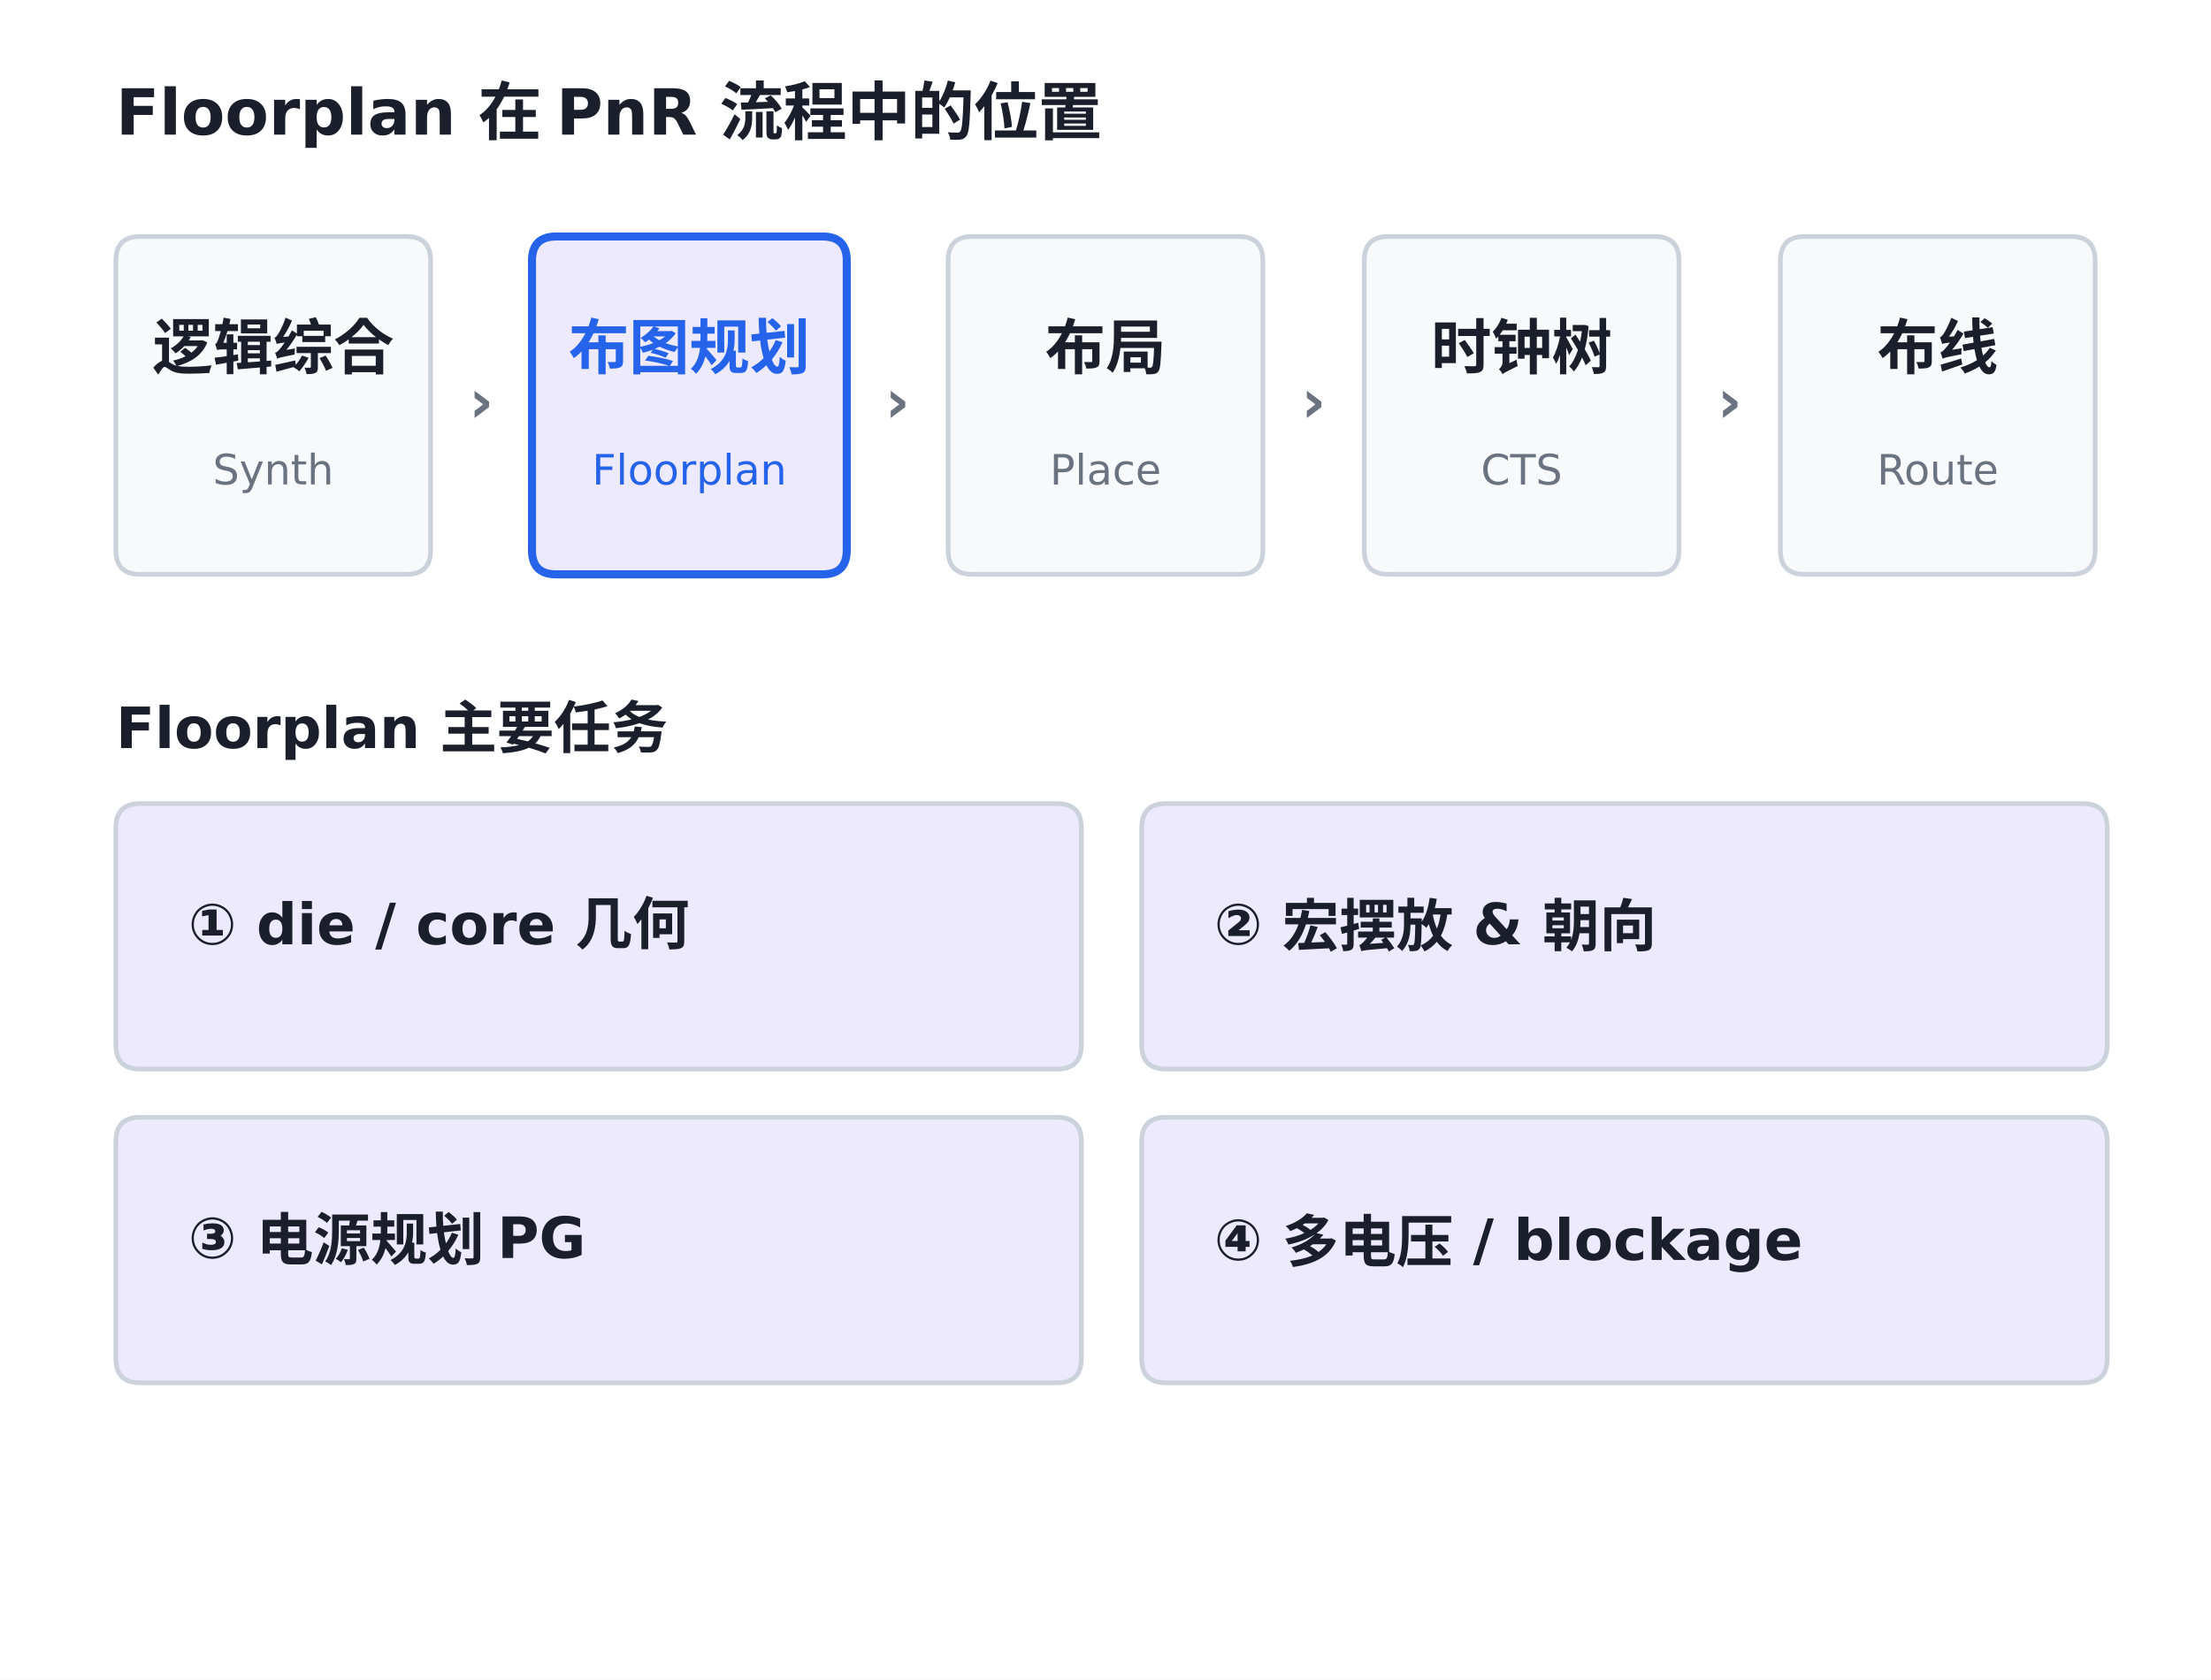
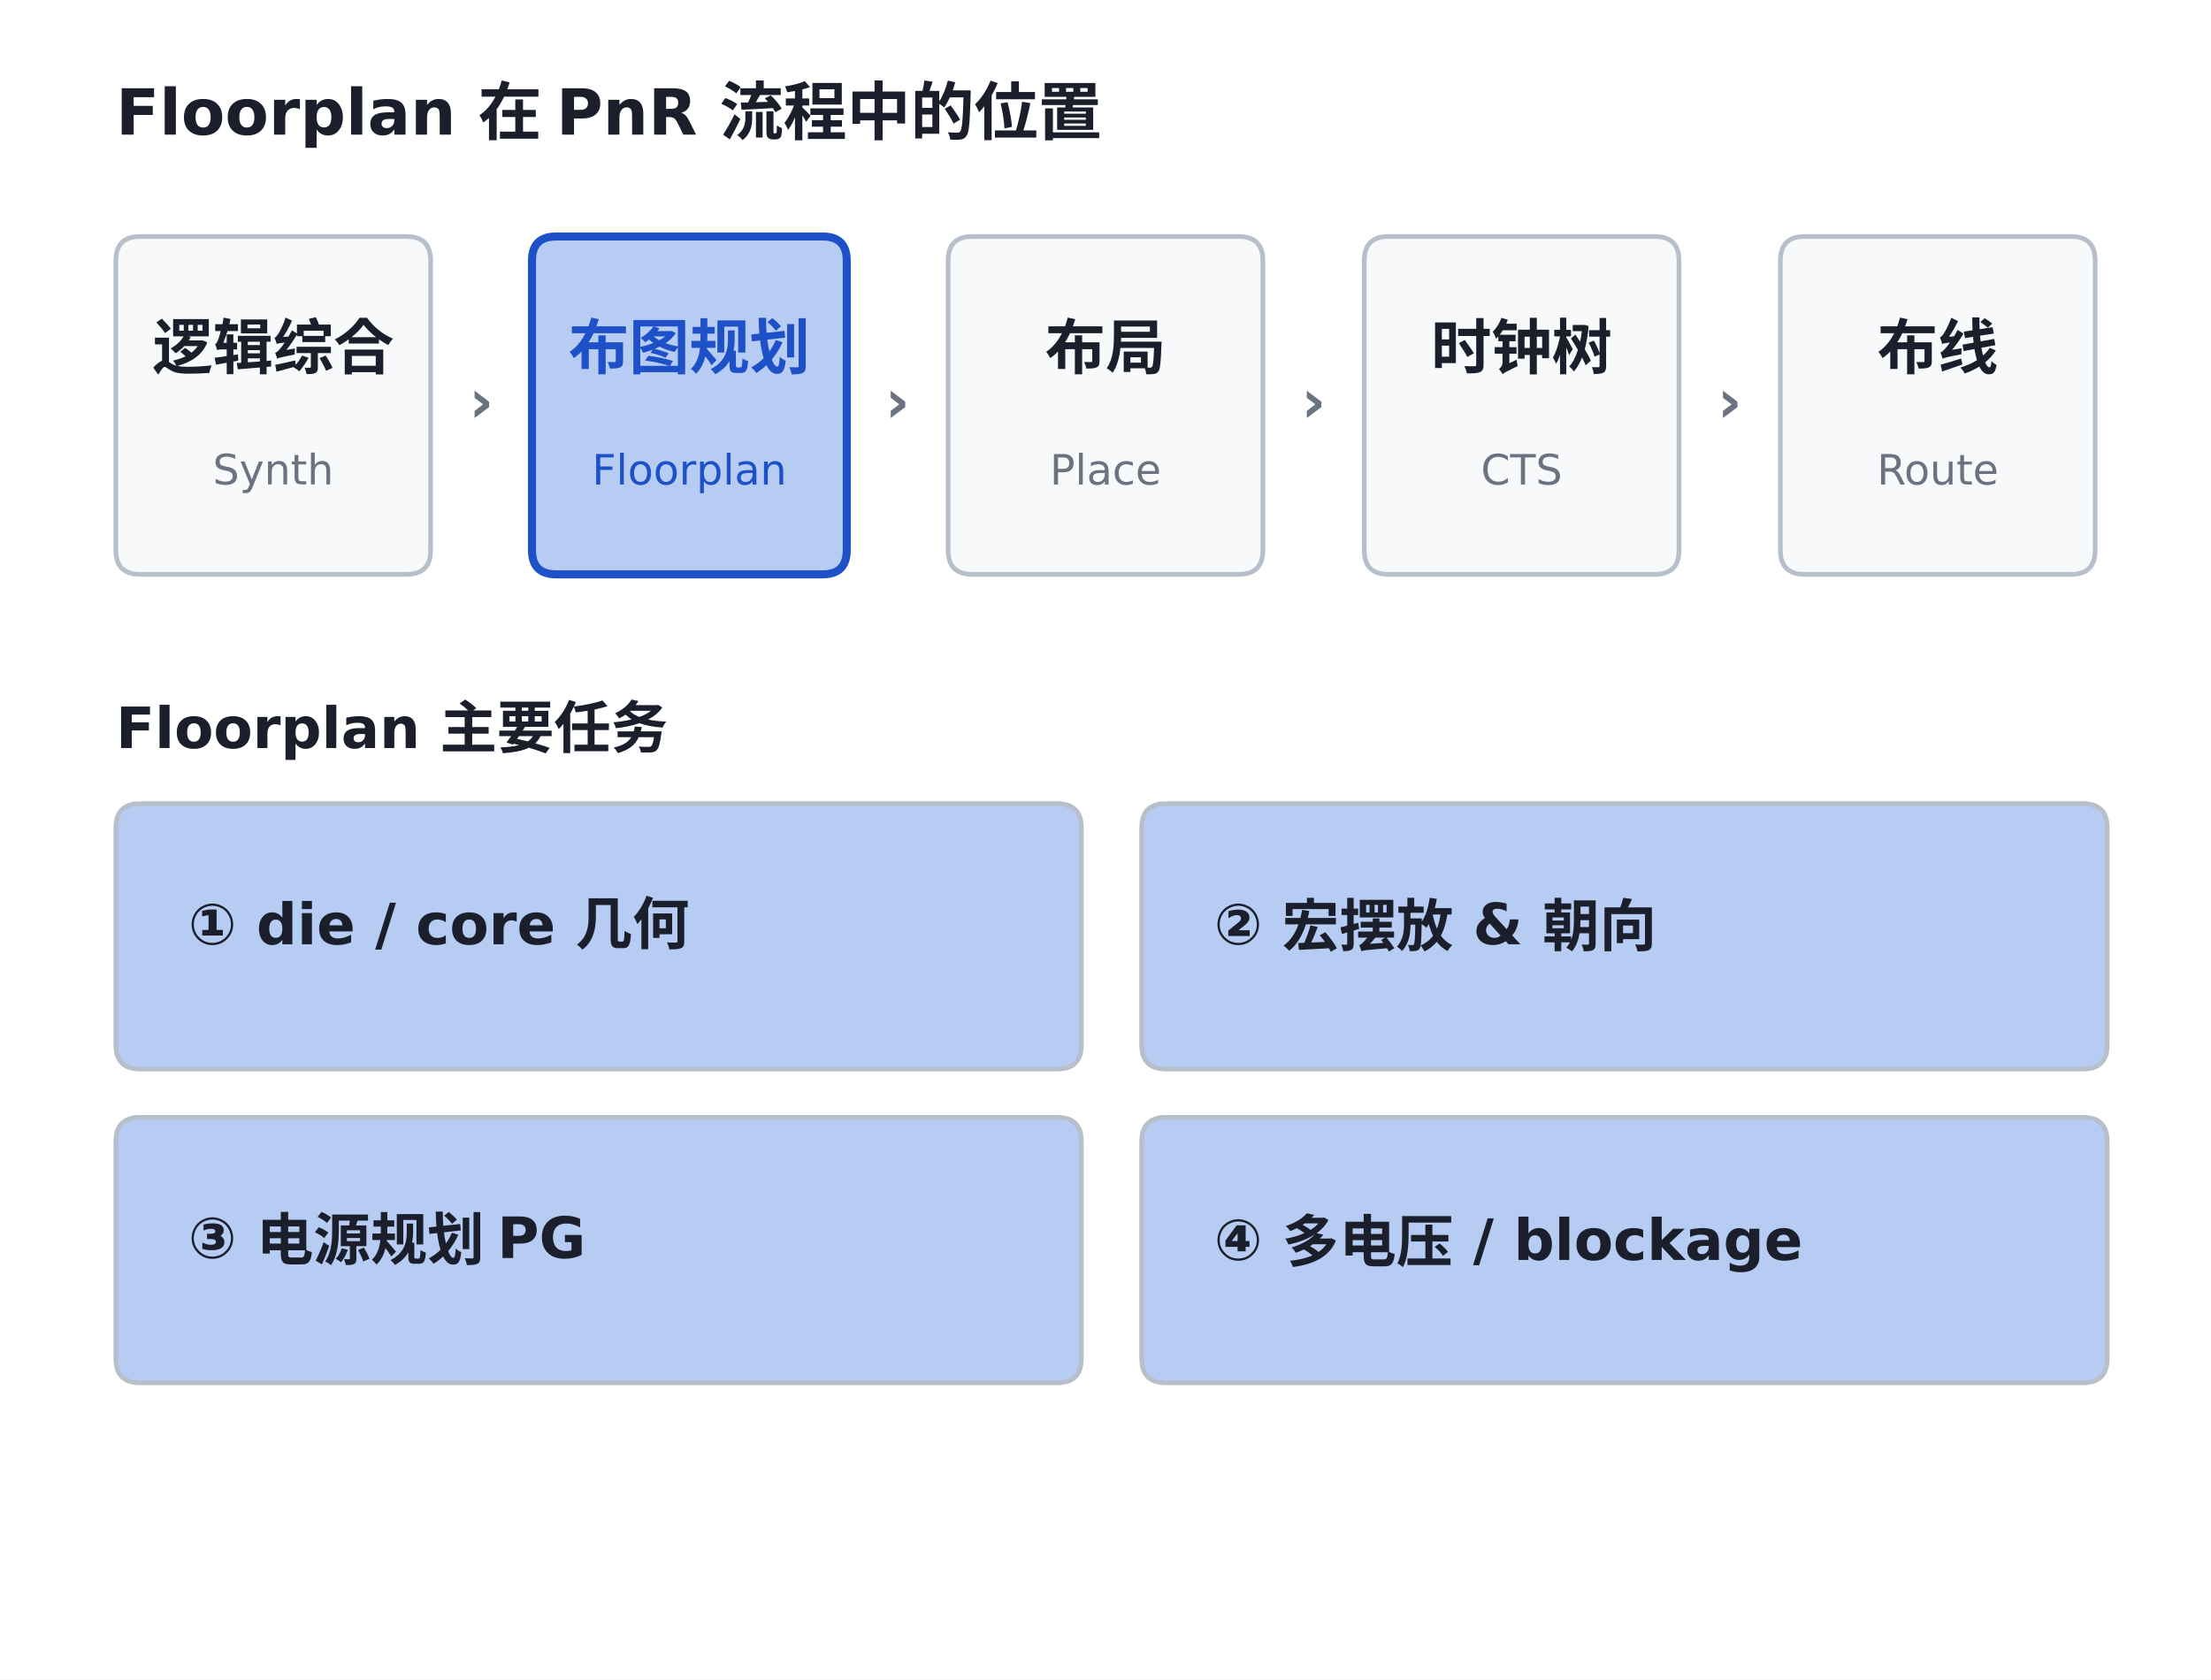
<svg xmlns="http://www.w3.org/2000/svg" width="659.52pt" height="501.12pt" viewBox="0 0 659.52 501.12" version="1.1">
  <defs>
    <style type="text/css">*{stroke-linejoin: round; stroke-linecap: butt}</style>
  </defs>
  <g id="figure_1">
    <g id="patch_1">
      <path d="M 0 501.12  L 659.52 501.12  L 659.52 0  L 0 0  z " style="fill: #ffffff" />
    </g>
    <g id="axes_1">
      <g id="patch_2">
-         <path d="M 5.76 495.36  L 653.76 495.36  L 653.76 5.76  L 5.76 5.76  z " clip-path="url(#p374c13b3a8)" style="fill: #ffffff" />
+         <path d="M 5.76 495.36  L 653.76 495.36  L 653.76 5.76  L 5.76 5.76  z " clip-path="url(#p75f09c653e)" style="fill: #ffffff" />
      </g>
      <g id="patch_3">
-         <path d="M 41.76 171.36  L 121.248 171.36  Q 128.448 171.36 128.448 164.16  L 128.448 77.76  Q 128.448 70.56 121.248 70.56  L 41.76 70.56  Q 34.56 70.56 34.56 77.76  L 34.56 164.16  Q 34.56 171.36 41.76 171.36  z " clip-path="url(#p374c13b3a8)" style="fill: #f8f9fb; stroke: #cbd2dc; stroke-width: 1.4; stroke-linejoin: miter" />
+         <path d="M 41.76 171.36  L 121.248 171.36  Q 128.448 171.36 128.448 164.16  L 128.448 77.76  Q 128.448 70.56 121.248 70.56  L 41.76 70.56  Q 34.56 70.56 34.56 77.76  L 34.56 164.16  Q 34.56 171.36 41.76 171.36  z " clip-path="url(#p75f09c653e)" style="fill: #f8f9fb; stroke: #b7bfcb; stroke-width: 1.4; stroke-linejoin: miter" />
      </g>
      <g id="patch_4">
-         <path d="M 165.888 171.36  L 245.376 171.36  Q 252.576 171.36 252.576 164.16  L 252.576 77.76  Q 252.576 70.56 245.376 70.56  L 165.888 70.56  Q 158.688 70.56 158.688 77.76  L 158.688 164.16  Q 158.688 171.36 165.888 171.36  z " clip-path="url(#p374c13b3a8)" style="fill: #ede9fe; stroke: #2563eb; stroke-width: 2.4; stroke-linejoin: miter" />
+         <path d="M 165.888 171.36  L 245.376 171.36  Q 252.576 171.36 252.576 164.16  L 252.576 77.76  Q 252.576 70.56 245.376 70.56  L 165.888 70.56  Q 158.688 70.56 158.688 77.76  L 158.688 164.16  Q 158.688 171.36 165.888 171.36  z " clip-path="url(#p75f09c653e)" style="fill: #b6ccf2; stroke: #1e50c8; stroke-width: 2.4; stroke-linejoin: miter" />
      </g>
      <g id="patch_5">
-         <path d="M 290.016 171.36  L 369.504 171.36  Q 376.704 171.36 376.704 164.16  L 376.704 77.76  Q 376.704 70.56 369.504 70.56  L 290.016 70.56  Q 282.816 70.56 282.816 77.76  L 282.816 164.16  Q 282.816 171.36 290.016 171.36  z " clip-path="url(#p374c13b3a8)" style="fill: #f8f9fb; stroke: #cbd2dc; stroke-width: 1.4; stroke-linejoin: miter" />
+         <path d="M 290.016 171.36  L 369.504 171.36  Q 376.704 171.36 376.704 164.16  L 376.704 77.76  Q 376.704 70.56 369.504 70.56  L 290.016 70.56  Q 282.816 70.56 282.816 77.76  L 282.816 164.16  Q 282.816 171.36 290.016 171.36  z " clip-path="url(#p75f09c653e)" style="fill: #f8f9fb; stroke: #b7bfcb; stroke-width: 1.4; stroke-linejoin: miter" />
      </g>
      <g id="patch_6">
-         <path d="M 414.144 171.36  L 493.632 171.36  Q 500.832 171.36 500.832 164.16  L 500.832 77.76  Q 500.832 70.56 493.632 70.56  L 414.144 70.56  Q 406.944 70.56 406.944 77.76  L 406.944 164.16  Q 406.944 171.36 414.144 171.36  z " clip-path="url(#p374c13b3a8)" style="fill: #f8f9fb; stroke: #cbd2dc; stroke-width: 1.4; stroke-linejoin: miter" />
+         <path d="M 414.144 171.36  L 493.632 171.36  Q 500.832 171.36 500.832 164.16  L 500.832 77.76  Q 500.832 70.56 493.632 70.56  L 414.144 70.56  Q 406.944 70.56 406.944 77.76  L 406.944 164.16  Q 406.944 171.36 414.144 171.36  z " clip-path="url(#p75f09c653e)" style="fill: #f8f9fb; stroke: #b7bfcb; stroke-width: 1.4; stroke-linejoin: miter" />
      </g>
      <g id="patch_7">
-         <path d="M 538.272 171.36  L 617.76 171.36  Q 624.96 171.36 624.96 164.16  L 624.96 77.76  Q 624.96 70.56 617.76 70.56  L 538.272 70.56  Q 531.072 70.56 531.072 77.76  L 531.072 164.16  Q 531.072 171.36 538.272 171.36  z " clip-path="url(#p374c13b3a8)" style="fill: #f8f9fb; stroke: #cbd2dc; stroke-width: 1.4; stroke-linejoin: miter" />
+         <path d="M 538.272 171.36  L 617.76 171.36  Q 624.96 171.36 624.96 164.16  L 624.96 77.76  Q 624.96 70.56 617.76 70.56  L 538.272 70.56  Q 531.072 70.56 531.072 77.76  L 531.072 164.16  Q 531.072 171.36 538.272 171.36  z " clip-path="url(#p75f09c653e)" style="fill: #f8f9fb; stroke: #b7bfcb; stroke-width: 1.4; stroke-linejoin: miter" />
      </g>
      <g id="patch_8">
-         <path d="M 41.76 318.96  L 315.36 318.96  Q 322.56 318.96 322.56 311.76  L 322.56 246.96  Q 322.56 239.76 315.36 239.76  L 41.76 239.76  Q 34.56 239.76 34.56 246.96  L 34.56 311.76  Q 34.56 318.96 41.76 318.96  z " clip-path="url(#p374c13b3a8)" style="fill: #ede9fe; stroke: #cbd2dc; stroke-width: 1.4; stroke-linejoin: miter" />
+         <path d="M 41.76 318.96  L 315.36 318.96  Q 322.56 318.96 322.56 311.76  L 322.56 246.96  Q 322.56 239.76 315.36 239.76  L 41.76 239.76  Q 34.56 239.76 34.56 246.96  L 34.56 311.76  Q 34.56 318.96 41.76 318.96  z " clip-path="url(#p75f09c653e)" style="fill: #b6ccf2; stroke: #b7bfcb; stroke-width: 1.4; stroke-linejoin: miter" />
      </g>
      <g id="patch_9">
-         <path d="M 347.76 318.96  L 621.36 318.96  Q 628.56 318.96 628.56 311.76  L 628.56 246.96  Q 628.56 239.76 621.36 239.76  L 347.76 239.76  Q 340.56 239.76 340.56 246.96  L 340.56 311.76  Q 340.56 318.96 347.76 318.96  z " clip-path="url(#p374c13b3a8)" style="fill: #ede9fe; stroke: #cbd2dc; stroke-width: 1.4; stroke-linejoin: miter" />
+         <path d="M 347.76 318.96  L 621.36 318.96  Q 628.56 318.96 628.56 311.76  L 628.56 246.96  Q 628.56 239.76 621.36 239.76  L 347.76 239.76  Q 340.56 239.76 340.56 246.96  L 340.56 311.76  Q 340.56 318.96 347.76 318.96  z " clip-path="url(#p75f09c653e)" style="fill: #b6ccf2; stroke: #b7bfcb; stroke-width: 1.4; stroke-linejoin: miter" />
      </g>
      <g id="patch_10">
-         <path d="M 41.76 412.56  L 315.36 412.56  Q 322.56 412.56 322.56 405.36  L 322.56 340.56  Q 322.56 333.36 315.36 333.36  L 41.76 333.36  Q 34.56 333.36 34.56 340.56  L 34.56 405.36  Q 34.56 412.56 41.76 412.56  z " clip-path="url(#p374c13b3a8)" style="fill: #ede9fe; stroke: #cbd2dc; stroke-width: 1.4; stroke-linejoin: miter" />
+         <path d="M 41.76 412.56  L 315.36 412.56  Q 322.56 412.56 322.56 405.36  L 322.56 340.56  Q 322.56 333.36 315.36 333.36  L 41.76 333.36  Q 34.56 333.36 34.56 340.56  L 34.56 405.36  Q 34.56 412.56 41.76 412.56  z " clip-path="url(#p75f09c653e)" style="fill: #b6ccf2; stroke: #b7bfcb; stroke-width: 1.4; stroke-linejoin: miter" />
      </g>
      <g id="patch_11">
-         <path d="M 347.76 412.56  L 621.36 412.56  Q 628.56 412.56 628.56 405.36  L 628.56 340.56  Q 628.56 333.36 621.36 333.36  L 347.76 333.36  Q 340.56 333.36 340.56 340.56  L 340.56 405.36  Q 340.56 412.56 347.76 412.56  z " clip-path="url(#p374c13b3a8)" style="fill: #ede9fe; stroke: #cbd2dc; stroke-width: 1.4; stroke-linejoin: miter" />
+         <path d="M 347.76 412.56  L 621.36 412.56  Q 628.56 412.56 628.56 405.36  L 628.56 340.56  Q 628.56 333.36 621.36 333.36  L 347.76 333.36  Q 340.56 333.36 340.56 340.56  L 340.56 405.36  Q 340.56 412.56 347.76 412.56  z " clip-path="url(#p75f09c653e)" style="fill: #b6ccf2; stroke: #b7bfcb; stroke-width: 1.4; stroke-linejoin: miter" />
      </g>
      <g id="text_1">
        <text style="font-weight: 700; font-size: 19px; font-family: 'Microsoft YaHei', 'Microsoft YaHei UI', 'SimHei', 'Segoe UI', 'DejaVu Sans', sans-serif; text-anchor: start; fill: #1a1f2b" x="34.56" y="40.164" transform="rotate(-0 34.56 40.16352)">Floorplan 在 PnR 流程中的位置</text>
      </g>
      <g id="text_2">
        <text style="font-weight: 700; font-size: 18px; font-family: 'Microsoft YaHei', 'Microsoft YaHei UI', 'SimHei', 'Segoe UI', 'DejaVu Sans', sans-serif; text-anchor: middle; fill: #1a1f2b" x="81.504" y="110.077" transform="rotate(-0 81.504 110.077)">逻辑综合</text>
      </g>
      <g id="text_3">
        <text style="font-size: 12.5px; font-family: 'Microsoft YaHei', 'Microsoft YaHei UI', 'SimHei', 'Segoe UI', 'DejaVu Sans', sans-serif; text-anchor: middle; fill: #6b7280" x="81.504" y="144.526" transform="rotate(-0 81.504 144.5263)">Synth</text>
      </g>
      <g id="text_4">
-         <text style="font-weight: 700; font-size: 18px; font-family: 'Microsoft YaHei', 'Microsoft YaHei UI', 'SimHei', 'Segoe UI', 'DejaVu Sans', sans-serif; text-anchor: middle; fill: #2563eb" x="205.632" y="110.077" transform="rotate(-0 205.632 110.077)">布图规划</text>
+         <text style="font-weight: 700; font-size: 18px; font-family: 'Microsoft YaHei', 'Microsoft YaHei UI', 'SimHei', 'Segoe UI', 'DejaVu Sans', sans-serif; text-anchor: middle; fill: #1e50c8" x="205.632" y="110.077" transform="rotate(-0 205.632 110.077)">布图规划</text>
      </g>
      <g id="text_5">
-         <text style="font-size: 12.5px; font-family: 'Microsoft YaHei', 'Microsoft YaHei UI', 'SimHei', 'Segoe UI', 'DejaVu Sans', sans-serif; text-anchor: middle; fill: #2563eb" x="205.632" y="144.562" transform="rotate(-0 205.632 144.5624)">Floorplan</text>
+         <text style="font-size: 12.5px; font-family: 'Microsoft YaHei', 'Microsoft YaHei UI', 'SimHei', 'Segoe UI', 'DejaVu Sans', sans-serif; text-anchor: middle; fill: #1e50c8" x="205.632" y="144.562" transform="rotate(-0 205.632 144.5624)">Floorplan</text>
      </g>
      <g id="text_6">
        <text style="font-weight: 700; font-size: 18px; font-family: 'Microsoft YaHei', 'Microsoft YaHei UI', 'SimHei', 'Segoe UI', 'DejaVu Sans', sans-serif; text-anchor: middle; fill: #1a1f2b" x="329.76" y="110.077" transform="rotate(-0 329.76 110.077)">布局</text>
      </g>
      <g id="text_7">
        <text style="font-size: 12.5px; font-family: 'Microsoft YaHei', 'Microsoft YaHei UI', 'SimHei', 'Segoe UI', 'DejaVu Sans', sans-serif; text-anchor: middle; fill: #6b7280" x="329.76" y="144.562" transform="rotate(-0 329.76 144.5624)">Place</text>
      </g>
      <g id="text_8">
        <text style="font-weight: 700; font-size: 18px; font-family: 'Microsoft YaHei', 'Microsoft YaHei UI', 'SimHei', 'Segoe UI', 'DejaVu Sans', sans-serif; text-anchor: middle; fill: #1a1f2b" x="453.888" y="110.077" transform="rotate(-0 453.888 110.077)">时钟树</text>
      </g>
      <g id="text_9">
        <text style="font-size: 12.5px; font-family: 'Microsoft YaHei', 'Microsoft YaHei UI', 'SimHei', 'Segoe UI', 'DejaVu Sans', sans-serif; text-anchor: middle; fill: #6b7280" x="453.888" y="144.562" transform="rotate(-0 453.888 144.5624)">CTS</text>
      </g>
      <g id="text_10">
        <text style="font-weight: 700; font-size: 18px; font-family: 'Microsoft YaHei', 'Microsoft YaHei UI', 'SimHei', 'Segoe UI', 'DejaVu Sans', sans-serif; text-anchor: middle; fill: #1a1f2b" x="578.016" y="110.077" transform="rotate(-0 578.016 110.077)">布线</text>
      </g>
      <g id="text_11">
        <text style="font-size: 12.5px; font-family: 'Microsoft YaHei', 'Microsoft YaHei UI', 'SimHei', 'Segoe UI', 'DejaVu Sans', sans-serif; text-anchor: middle; fill: #6b7280" x="578.016" y="144.562" transform="rotate(-0 578.016 144.5624)">Route</text>
      </g>
      <g id="text_12">
        <text style="font-weight: 700; font-size: 17px; font-family: 'Microsoft YaHei', 'Microsoft YaHei UI', 'SimHei', 'Segoe UI', 'DejaVu Sans', sans-serif; text-anchor: start; fill: #1a1f2b" x="34.56" y="223.19" transform="rotate(-0 34.56 223.1896)">Floorplan 主要任务</text>
      </g>
      <g id="text_13">
        <text style="font-weight: 700; font-size: 17px; font-family: 'Microsoft YaHei', 'Microsoft YaHei UI', 'SimHei', 'Segoe UI', 'DejaVu Sans', sans-serif; text-anchor: start; fill: #1a1f2b" x="56.16" y="281.729" transform="rotate(-0 56.16 281.7294)">① die / core 几何</text>
      </g>
      <g id="text_14">
        <text style="font-weight: 700; font-size: 17px; font-family: 'Microsoft YaHei', 'Microsoft YaHei UI', 'SimHei', 'Segoe UI', 'DejaVu Sans', sans-serif; text-anchor: start; fill: #1a1f2b" x="362.16" y="281.729" transform="rotate(-0 362.16 281.7294)">② 宏摆放 &amp; 朝向</text>
      </g>
      <g id="text_15">
        <text style="font-weight: 700; font-size: 17px; font-family: 'Microsoft YaHei', 'Microsoft YaHei UI', 'SimHei', 'Segoe UI', 'DejaVu Sans', sans-serif; text-anchor: start; fill: #1a1f2b" x="56.16" y="375.329" transform="rotate(-0 56.16 375.3294)">③ 电源规划 PG</text>
      </g>
      <g id="text_16">
        <text style="font-weight: 700; font-size: 17px; font-family: 'Microsoft YaHei', 'Microsoft YaHei UI', 'SimHei', 'Segoe UI', 'DejaVu Sans', sans-serif; text-anchor: start; fill: #1a1f2b" x="362.16" y="375.908" transform="rotate(-0 362.16 375.9084)">④ 多电压 / blockage</text>
      </g>
      <g id="text_17">
        <text style="font-weight: 700; font-size: 18px; font-family: 'Microsoft YaHei', 'Microsoft YaHei UI', 'SimHei', 'Segoe UI', 'DejaVu Sans', sans-serif; text-anchor: middle; fill: #6b7280" x="143.568" y="125.917" transform="rotate(-0 143.568 125.917)">›</text>
      </g>
      <g id="text_18">
        <text style="font-weight: 700; font-size: 18px; font-family: 'Microsoft YaHei', 'Microsoft YaHei UI', 'SimHei', 'Segoe UI', 'DejaVu Sans', sans-serif; text-anchor: middle; fill: #6b7280" x="267.696" y="125.917" transform="rotate(-0 267.696 125.917)">›</text>
      </g>
      <g id="text_19">
        <text style="font-weight: 700; font-size: 18px; font-family: 'Microsoft YaHei', 'Microsoft YaHei UI', 'SimHei', 'Segoe UI', 'DejaVu Sans', sans-serif; text-anchor: middle; fill: #6b7280" x="391.824" y="125.917" transform="rotate(-0 391.824 125.917)">›</text>
      </g>
      <g id="text_20">
        <text style="font-weight: 700; font-size: 18px; font-family: 'Microsoft YaHei', 'Microsoft YaHei UI', 'SimHei', 'Segoe UI', 'DejaVu Sans', sans-serif; text-anchor: middle; fill: #6b7280" x="515.952" y="125.917" transform="rotate(-0 515.952 125.917)">›</text>
      </g>
    </g>
  </g>
  <defs>
-     <clipPath id="p374c13b3a8">
+     <clipPath id="p75f09c653e">
      <rect x="5.76" y="5.76" width="648" height="489.6" />
    </clipPath>
  </defs>
</svg>
